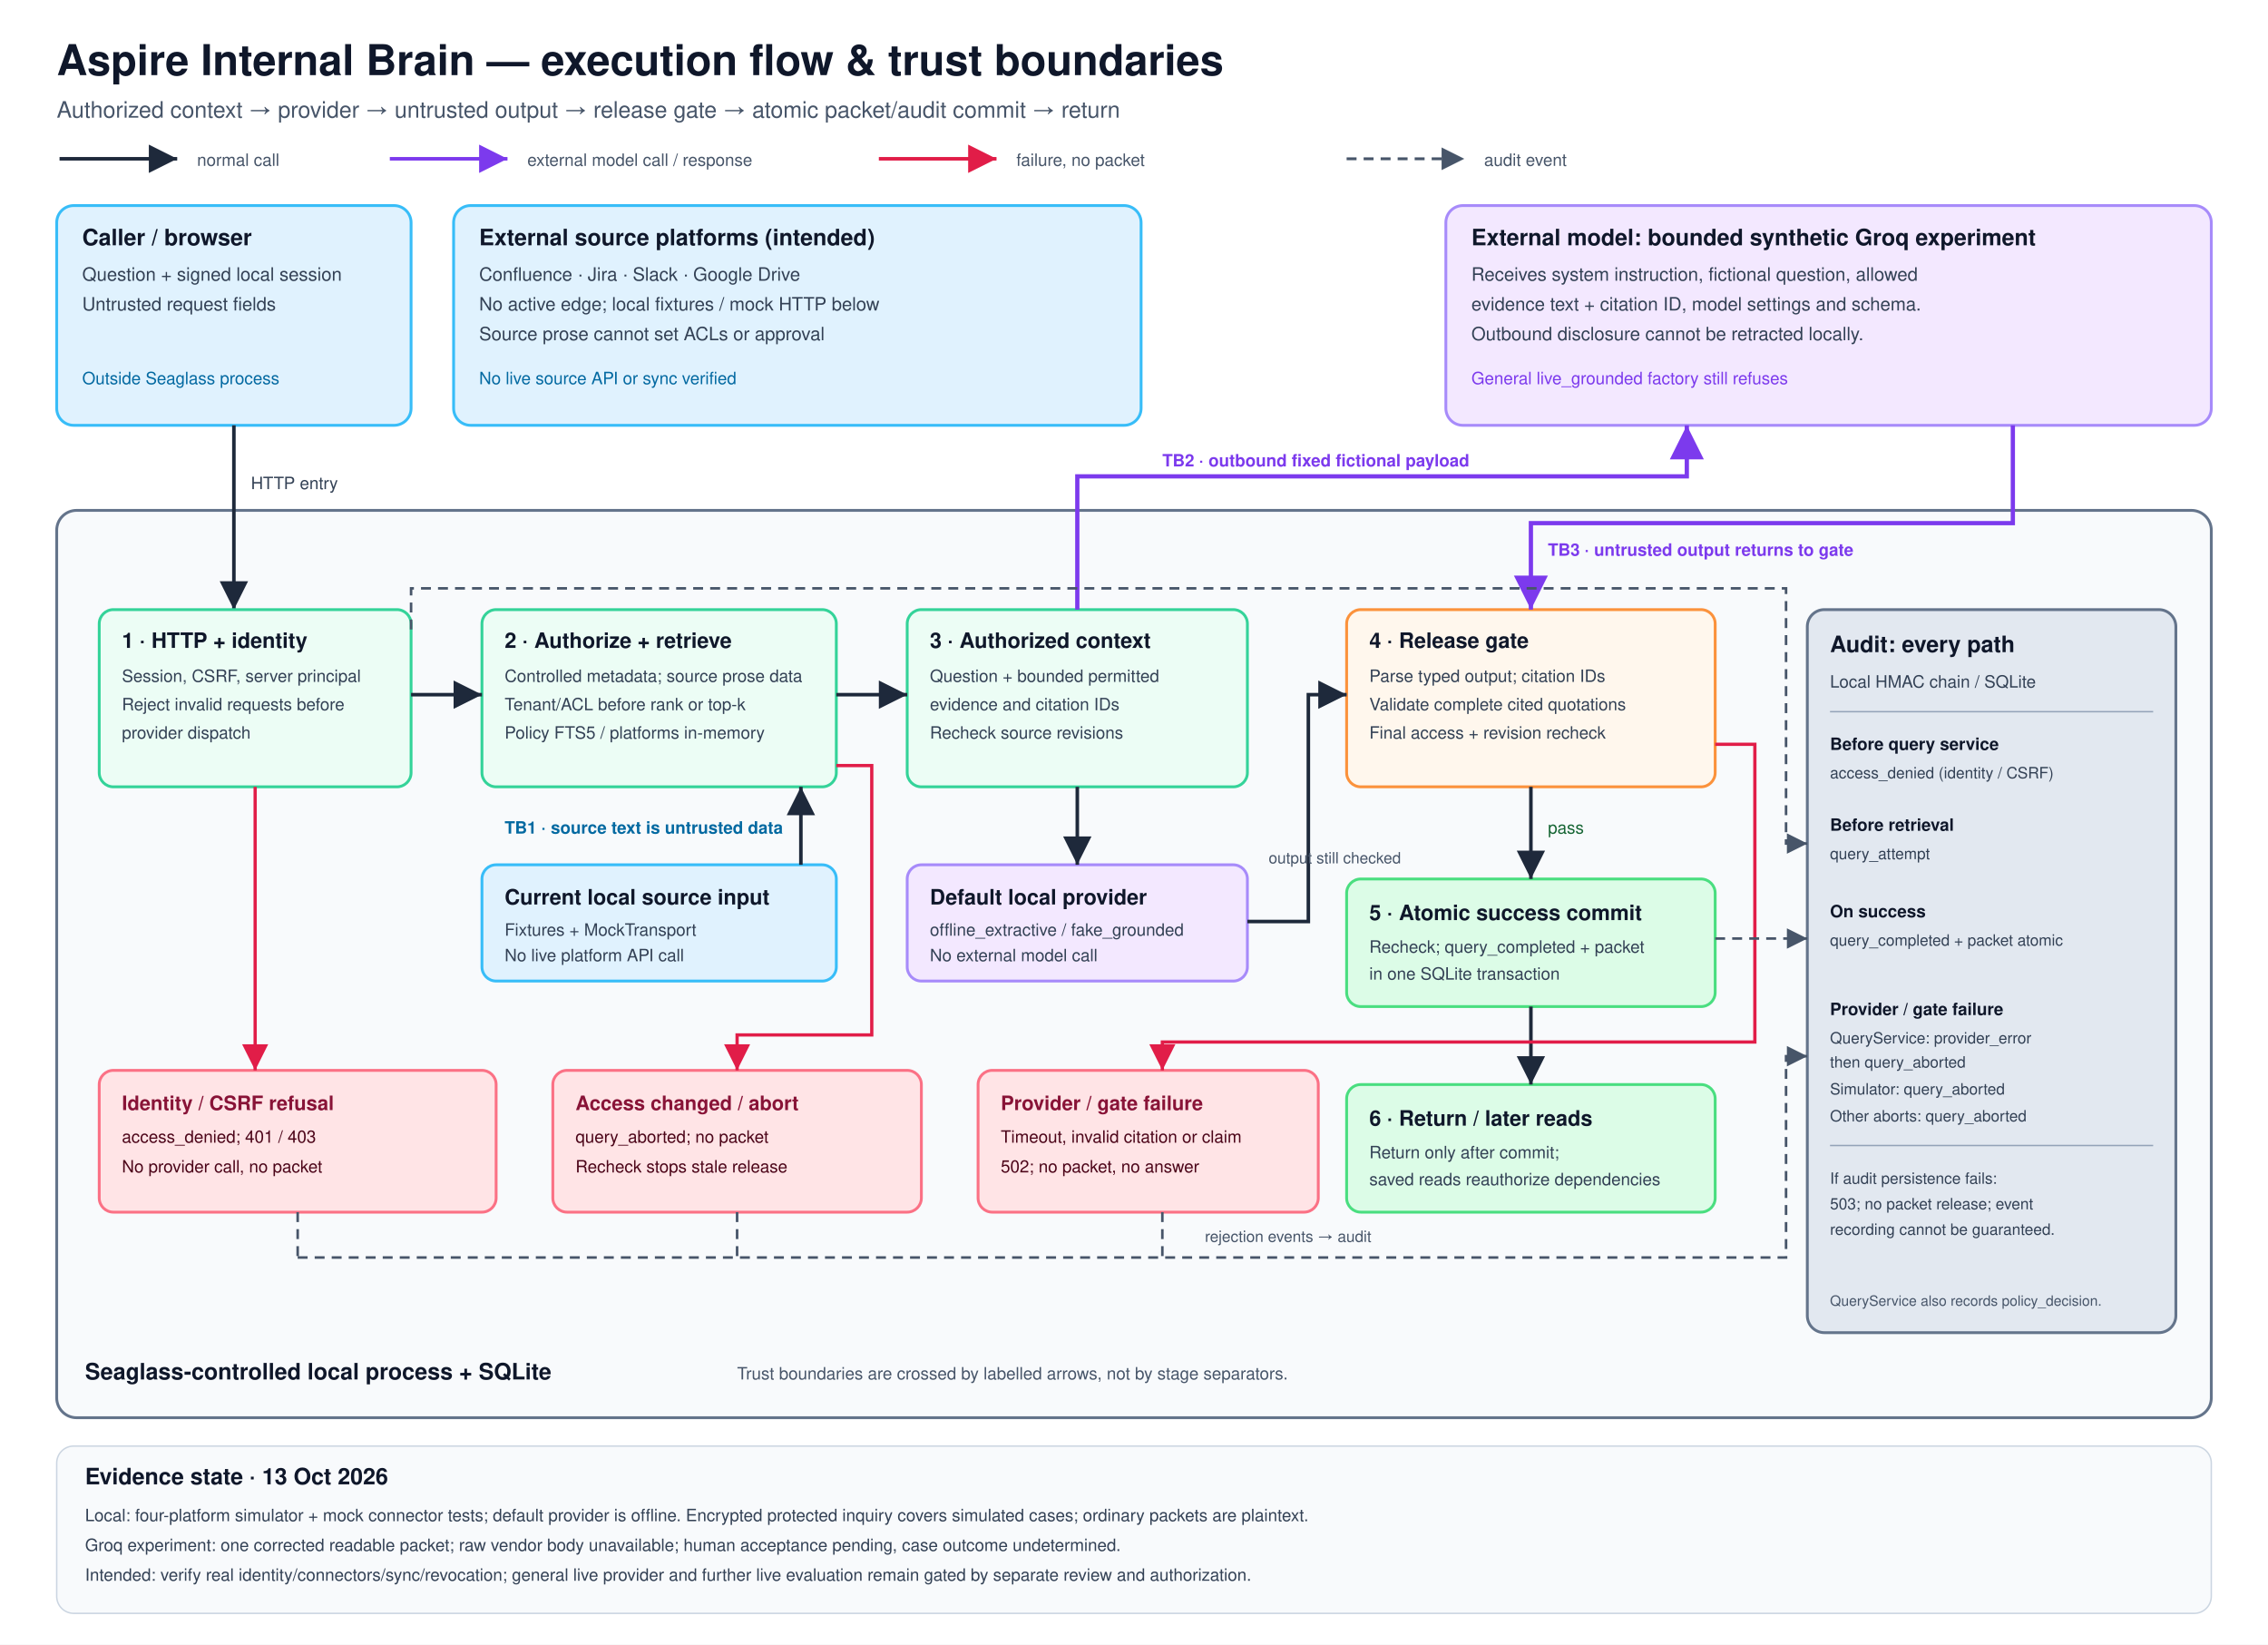
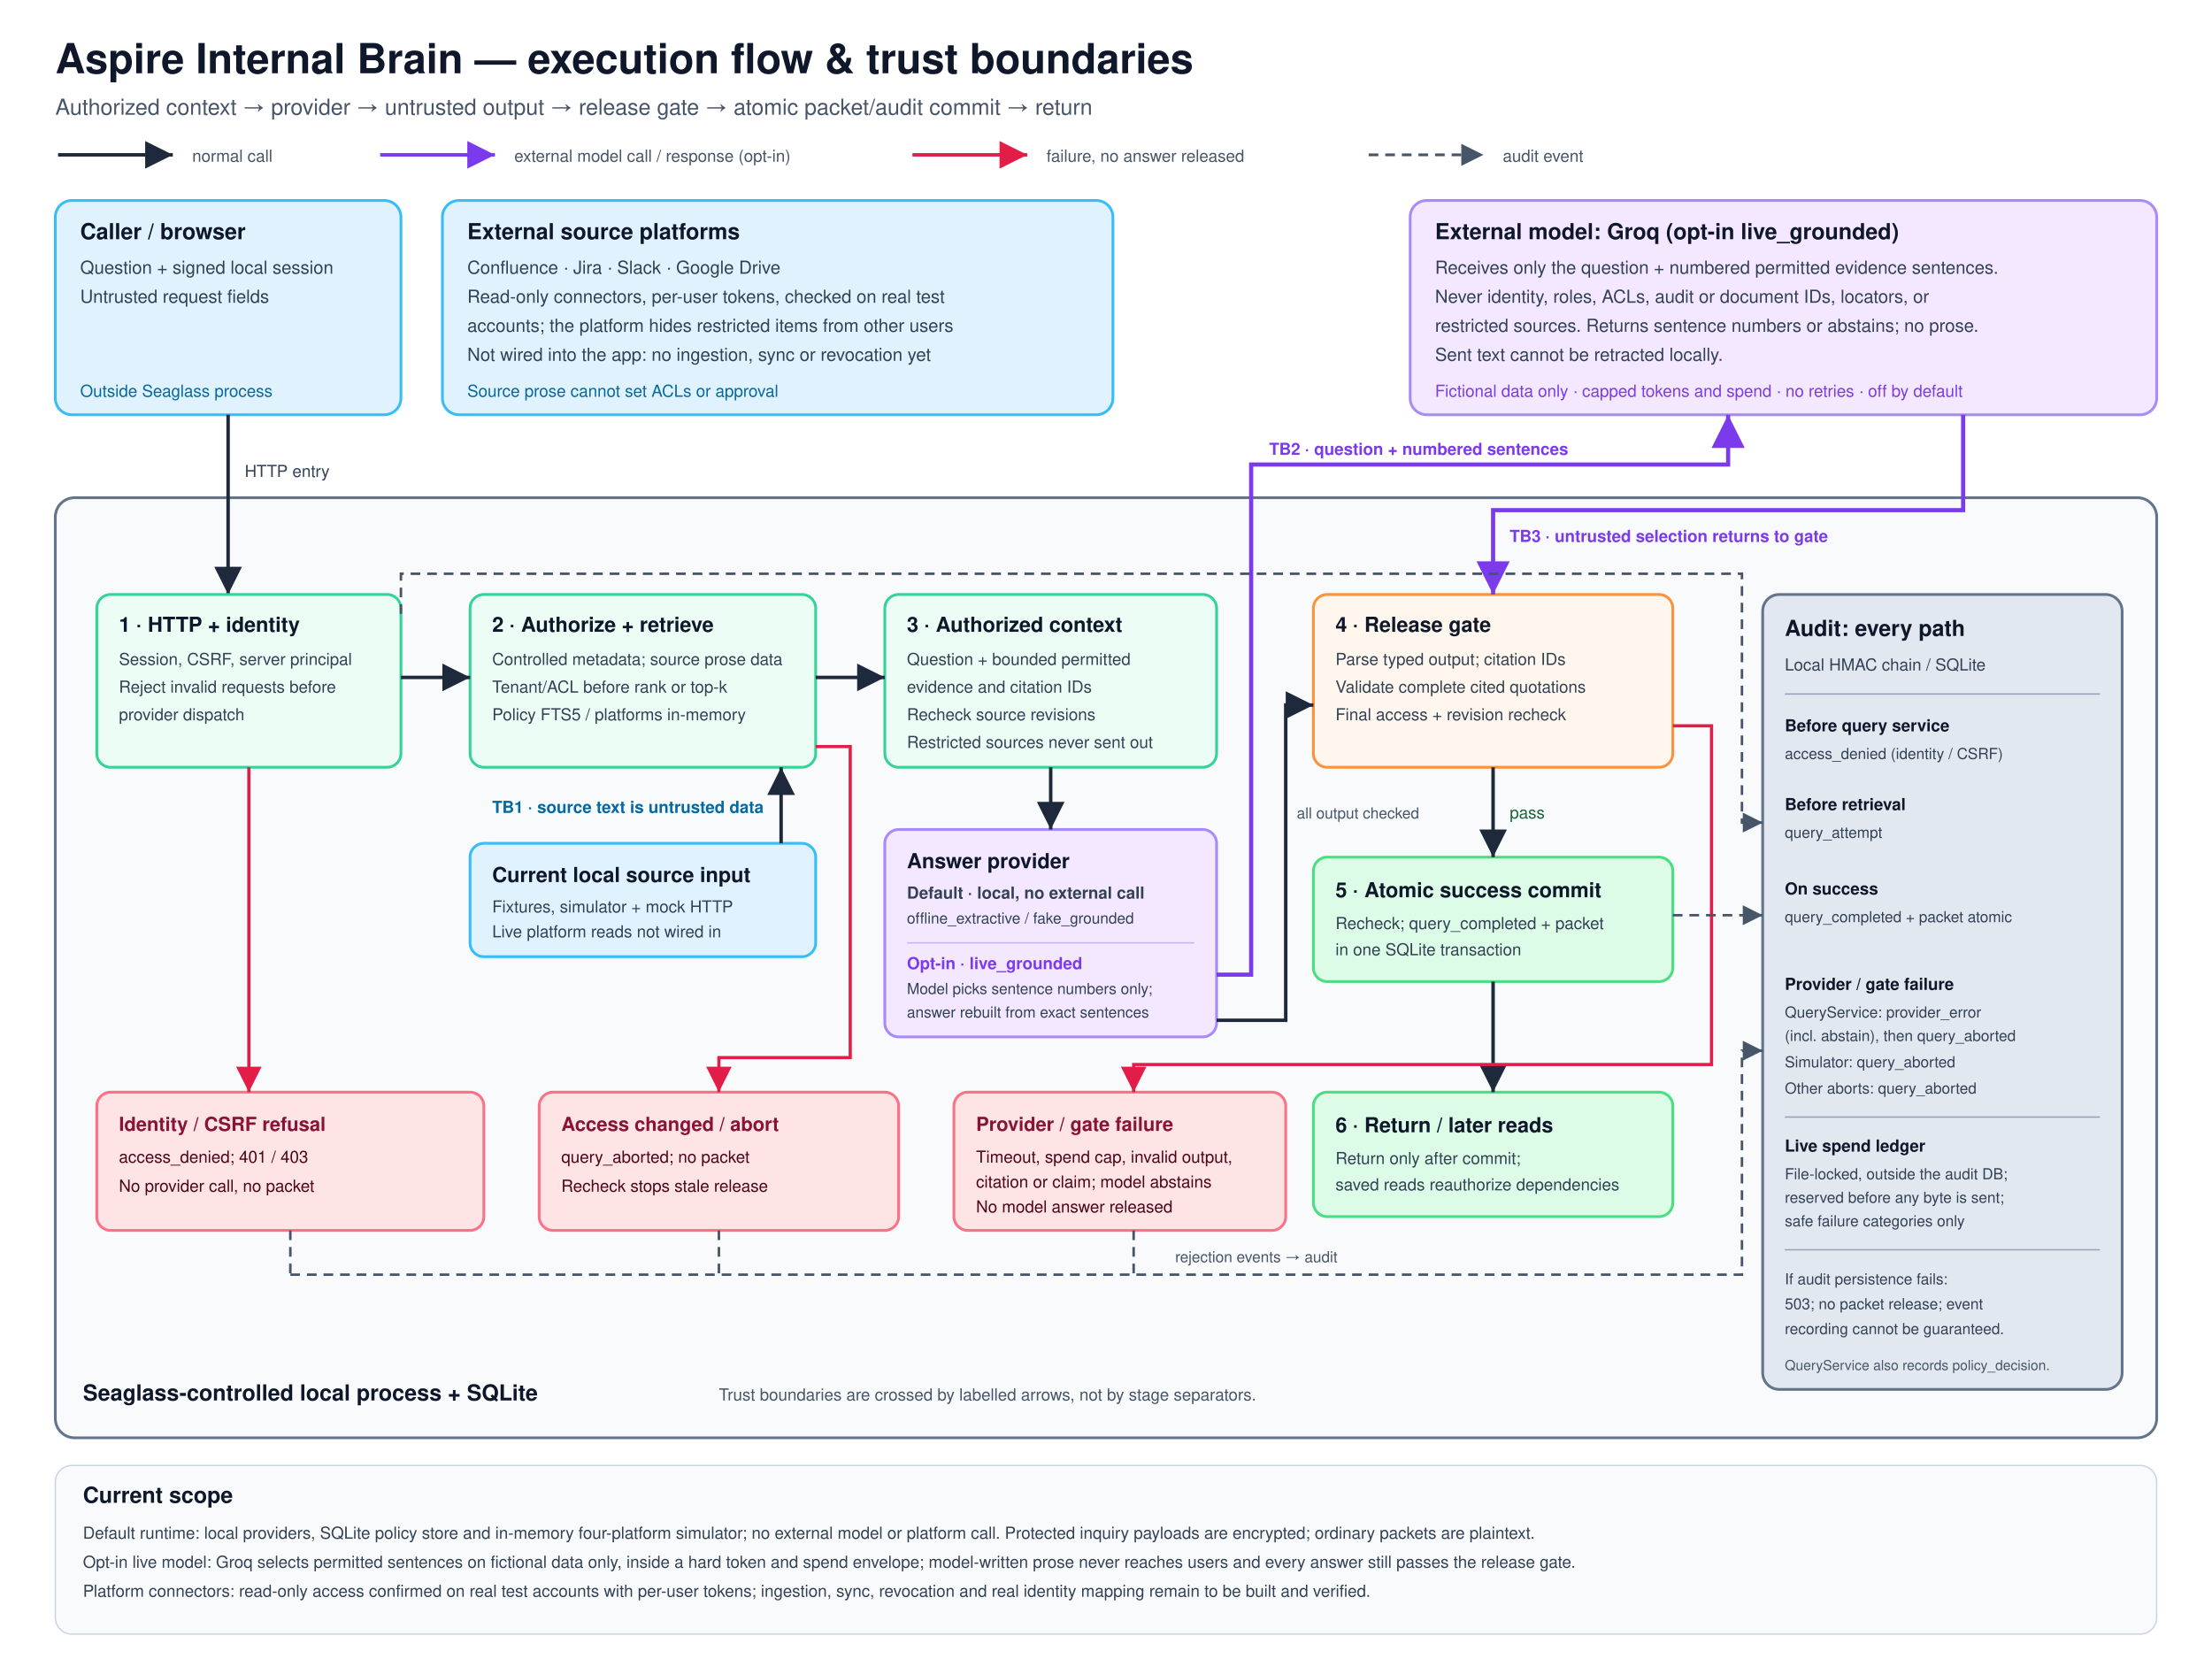
- <svg xmlns="http://www.w3.org/2000/svg" width="1600" height="1160" viewBox="0 0 1600 1160" font-family="Helvetica, Arial, sans-serif">
+ <svg xmlns="http://www.w3.org/2000/svg" width="1600" height="1200" viewBox="0 0 1600 1200" font-family="Helvetica, Arial, sans-serif">
  <defs>
    <marker id="arrow" markerWidth="10" markerHeight="10" refX="8" refY="4" orient="auto">
      <path d="M0 0 L8 4 L0 8 z" fill="#1e293b" />
    </marker>
    <marker id="purple-arrow" markerWidth="10" markerHeight="10" refX="8" refY="4" orient="auto">
      <path d="M0 0 L8 4 L0 8 z" fill="#7c3aed" />
    </marker>
    <marker id="red-arrow" markerWidth="10" markerHeight="10" refX="8" refY="4" orient="auto">
      <path d="M0 0 L8 4 L0 8 z" fill="#e11d48" />
    </marker>
    <marker id="audit-arrow" markerWidth="10" markerHeight="10" refX="8" refY="4" orient="auto">
      <path d="M0 0 L8 4 L0 8 z" fill="#475569" />
    </marker>
  </defs>
-   <rect width="1600" height="1160" fill="#ffffff" />
+   <rect width="1600" height="1200" fill="#ffffff" />
  <text x="40" y="53" font-size="30" font-weight="700" fill="#0f172a">Aspire Internal Brain — execution flow &amp; trust boundaries</text>
  <text x="40" y="83" font-size="16" fill="#475569">Authorized context → provider → untrusted output → release gate → atomic packet/audit commit → return</text>
  <line x1="42" y1="112" x2="125" y2="112" stroke="#1e293b" stroke-width="2.5" marker-end="url(#arrow)" />
  <text x="139" y="117" font-size="12" fill="#475569">normal call</text>
  <line x1="275" y1="112" x2="358" y2="112" stroke="#7c3aed" stroke-width="2.5" marker-end="url(#purple-arrow)" />
-   <text x="372" y="117" font-size="12" fill="#475569">external model call / response</text>
-   <line x1="620" y1="112" x2="703" y2="112" stroke="#e11d48" stroke-width="2.5" marker-end="url(#red-arrow)" />
-   <text x="717" y="117" font-size="12" fill="#475569">failure, no packet</text>
-   <line x1="950" y1="112" x2="1033" y2="112" stroke="#475569" stroke-width="2" stroke-dasharray="7 5" marker-end="url(#audit-arrow)" />
-   <text x="1047" y="117" font-size="12" fill="#475569">audit event</text>
+   <text x="372" y="117" font-size="12" fill="#475569">external model call / response (opt-in)</text>
+   <line x1="660" y1="112" x2="743" y2="112" stroke="#e11d48" stroke-width="2.5" marker-end="url(#red-arrow)" />
+   <text x="757" y="117" font-size="12" fill="#475569">failure, no answer released</text>
+   <line x1="990" y1="112" x2="1073" y2="112" stroke="#475569" stroke-width="2" stroke-dasharray="7 5" marker-end="url(#audit-arrow)" />
+   <text x="1087" y="117" font-size="12" fill="#475569">audit event</text>
  <rect x="40" y="145" width="250" height="155" rx="12" fill="#e0f2fe" stroke="#38bdf8" stroke-width="2" />
  <text x="58" y="173" font-size="16" font-weight="700" fill="#0f172a">Caller / browser</text>
  <text x="58" y="198" font-size="13" fill="#334155">Question + signed local session</text>
  <text x="58" y="219" font-size="13" fill="#334155">Untrusted request fields</text>
-   <text x="58" y="271" font-size="12" fill="#0369a1">Outside Seaglass process</text>
+   <text x="58" y="287" font-size="12" fill="#0369a1">Outside Seaglass process</text>
  <rect x="320" y="145" width="485" height="155" rx="12" fill="#e0f2fe" stroke="#38bdf8" stroke-width="2" />
-   <text x="338" y="173" font-size="16" font-weight="700" fill="#0f172a">External source platforms (intended)</text>
+   <text x="338" y="173" font-size="16" font-weight="700" fill="#0f172a">External source platforms</text>
  <text x="338" y="198" font-size="13" fill="#334155">Confluence · Jira · Slack · Google Drive</text>
-   <text x="338" y="219" font-size="13" fill="#334155">No active edge; local fixtures / mock HTTP below</text>
-   <text x="338" y="240" font-size="13" fill="#334155">Source prose cannot set ACLs or approval</text>
-   <text x="338" y="271" font-size="12" fill="#0369a1">No live source API or sync verified</text>
+   <text x="338" y="219" font-size="13" fill="#334155">Read-only connectors, per-user tokens, checked on real test</text>
+   <text x="338" y="240" font-size="13" fill="#334155">accounts; the platform hides restricted items from other users</text>
+   <text x="338" y="261" font-size="13" fill="#334155">Not wired into the app: no ingestion, sync or revocation yet</text>
+   <text x="338" y="287" font-size="12" fill="#0369a1">Source prose cannot set ACLs or approval</text>
  <rect x="1020" y="145" width="540" height="155" rx="12" fill="#f3e8ff" stroke="#a78bfa" stroke-width="2" />
-   <text x="1038" y="173" font-size="16" font-weight="700" fill="#0f172a">External model: bounded synthetic Groq experiment</text>
-   <text x="1038" y="198" font-size="13" fill="#334155">Receives system instruction, fictional question, allowed</text>
-   <text x="1038" y="219" font-size="13" fill="#334155">evidence text + citation ID, model settings and schema.</text>
-   <text x="1038" y="240" font-size="13" fill="#334155">Outbound disclosure cannot be retracted locally.</text>
-   <text x="1038" y="271" font-size="12" fill="#7c3aed">General live_grounded factory still refuses</text>
-   <rect x="40" y="360" width="1520" height="640" rx="14" fill="#f8fafc" stroke="#64748b" stroke-width="2" />
+   <text x="1038" y="173" font-size="16" font-weight="700" fill="#0f172a">External model: Groq (opt-in live_grounded)</text>
+   <text x="1038" y="198" font-size="13" fill="#334155">Receives only the question + numbered permitted evidence sentences.</text>
+   <text x="1038" y="219" font-size="13" fill="#334155">Never identity, roles, ACLs, audit or document IDs, locators, or</text>
+   <text x="1038" y="240" font-size="13" fill="#334155">restricted sources. Returns sentence numbers or abstains; no prose.</text>
+   <text x="1038" y="261" font-size="13" fill="#334155">Sent text cannot be retracted locally.</text>
+   <text x="1038" y="287" font-size="12" fill="#7c3aed">Fictional data only · capped tokens and spend · no retries · off by default</text>
+   <rect x="40" y="360" width="1520" height="680" rx="14" fill="#f8fafc" stroke="#64748b" stroke-width="2" />
  <path d="M165 300 V430" fill="none" stroke="#1e293b" stroke-width="2.5" marker-end="url(#arrow)" />
  <text x="177" y="345" font-size="12" fill="#334155">HTTP entry</text>
  <rect x="70" y="430" width="220" height="125" rx="10" fill="#ecfdf5" stroke="#34d399" stroke-width="2" />
  <text x="86" y="457" font-size="15" font-weight="700" fill="#0f172a">1 · HTTP + identity</text>
  <text x="86" y="481" font-size="12" fill="#334155">Session, CSRF, server principal</text>
  <text x="86" y="501" font-size="12" fill="#334155">Reject invalid requests before</text>
  <text x="86" y="521" font-size="12" fill="#334155">provider dispatch</text>
  <rect x="340" y="430" width="250" height="125" rx="10" fill="#ecfdf5" stroke="#34d399" stroke-width="2" />
  <text x="356" y="457" font-size="15" font-weight="700" fill="#0f172a">2 · Authorize + retrieve</text>
  <text x="356" y="481" font-size="12" fill="#334155">Controlled metadata; source prose data</text>
  <text x="356" y="501" font-size="12" fill="#334155">Tenant/ACL before rank or top-k</text>
  <text x="356" y="521" font-size="12" fill="#334155">Policy FTS5 / platforms in-memory</text>
  <rect x="640" y="430" width="240" height="125" rx="10" fill="#ecfdf5" stroke="#34d399" stroke-width="2" />
  <text x="656" y="457" font-size="15" font-weight="700" fill="#0f172a">3 · Authorized context</text>
  <text x="656" y="481" font-size="12" fill="#334155">Question + bounded permitted</text>
  <text x="656" y="501" font-size="12" fill="#334155">evidence and citation IDs</text>
  <text x="656" y="521" font-size="12" fill="#334155">Recheck source revisions</text>
+   <text x="656" y="541" font-size="12" fill="#334155">Restricted sources never sent out</text>
  <rect x="950" y="430" width="260" height="125" rx="10" fill="#fff7ed" stroke="#fb923c" stroke-width="2" />
  <text x="966" y="457" font-size="15" font-weight="700" fill="#0f172a">4 · Release gate</text>
  <text x="966" y="481" font-size="12" fill="#334155">Parse typed output; citation IDs</text>
  <text x="966" y="501" font-size="12" fill="#334155">Validate complete cited quotations</text>
  <text x="966" y="521" font-size="12" fill="#334155">Final access + revision recheck</text>
  <path d="M290 490 H340" fill="none" stroke="#1e293b" stroke-width="2.5" marker-end="url(#arrow)" />
  <path d="M590 490 H640" fill="none" stroke="#1e293b" stroke-width="2.5" marker-end="url(#arrow)" />
  <rect x="340" y="610" width="250" height="82" rx="10" fill="#e0f2fe" stroke="#38bdf8" stroke-width="2" />
  <text x="356" y="638" font-size="15" font-weight="700" fill="#0f172a">Current local source input</text>
-   <text x="356" y="660" font-size="12" fill="#334155">Fixtures + MockTransport</text>
-   <text x="356" y="678" font-size="12" fill="#334155">No live platform API call</text>
+   <text x="356" y="660" font-size="12" fill="#334155">Fixtures, simulator + mock HTTP</text>
+   <text x="356" y="678" font-size="12" fill="#334155">Live platform reads not wired in</text>
  <path d="M565 610 V555" fill="none" stroke="#1e293b" stroke-width="2.5" marker-end="url(#arrow)" />
  <text x="356" y="588" font-size="12" font-weight="700" fill="#0369a1">TB1 · source text is untrusted data</text>
-   <path d="M760 430 V336 H1190 V300" fill="none" stroke="#7c3aed" stroke-width="3" marker-end="url(#purple-arrow)" />
-   <text x="820" y="329" font-size="12" font-weight="700" fill="#7c3aed">TB2 · outbound fixed fictional payload</text>
+   <rect x="640" y="600" width="240" height="150" rx="10" fill="#f3e8ff" stroke="#a78bfa" stroke-width="2" />
+   <text x="656" y="628" font-size="15" font-weight="700" fill="#0f172a">Answer provider</text>
+   <text x="656" y="650" font-size="12" font-weight="700" fill="#334155">Default · local, no external call</text>
+   <text x="656" y="668" font-size="11" fill="#334155">offline_extractive / fake_grounded</text>
+   <line x1="656" y1="682" x2="864" y2="682" stroke="#c4b5fd" />
+   <text x="656" y="701" font-size="12" font-weight="700" fill="#7c3aed">Opt-in · live_grounded</text>
+   <text x="656" y="719" font-size="11" fill="#334155">Model picks sentence numbers only;</text>
+   <text x="656" y="736" font-size="11" fill="#334155">answer rebuilt from exact sentences</text>
+   <path d="M760 555 V600" fill="none" stroke="#1e293b" stroke-width="2.5" marker-end="url(#arrow)" />
+   <path d="M880 738 H930 V510 H950" fill="none" stroke="#1e293b" stroke-width="2.5" marker-end="url(#arrow)" />
+   <text x="938" y="592" font-size="11" fill="#475569">all output checked</text>
+   <path d="M880 705 H905 V336 H1250 V300" fill="none" stroke="#7c3aed" stroke-width="3" marker-end="url(#purple-arrow)" />
+   <text x="918" y="329" font-size="12" font-weight="700" fill="#7c3aed">TB2 · question + numbered sentences</text>
  <path d="M1420 300 V369 H1080 V430" fill="none" stroke="#7c3aed" stroke-width="3" marker-end="url(#purple-arrow)" />
-   <text x="1092" y="392" font-size="12" font-weight="700" fill="#7c3aed">TB3 · untrusted output returns to gate</text>
-   <rect x="640" y="610" width="240" height="82" rx="10" fill="#f3e8ff" stroke="#a78bfa" stroke-width="2" />
-   <text x="656" y="638" font-size="15" font-weight="700" fill="#0f172a">Default local provider</text>
-   <text x="656" y="660" font-size="12" fill="#334155">offline_extractive / fake_grounded</text>
-   <text x="656" y="678" font-size="12" fill="#334155">No external model call</text>
-   <path d="M760 555 V610" fill="none" stroke="#1e293b" stroke-width="2.5" marker-end="url(#arrow)" />
-   <path d="M880 650 H923 V490 H950" fill="none" stroke="#1e293b" stroke-width="2.5" marker-end="url(#arrow)" />
-   <text x="895" y="609" font-size="11" fill="#475569">output still checked</text>
+   <text x="1092" y="392" font-size="12" font-weight="700" fill="#7c3aed">TB3 · untrusted selection returns to gate</text>
  <rect x="950" y="620" width="260" height="90" rx="10" fill="#dcfce7" stroke="#4ade80" stroke-width="2" />
  <text x="966" y="649" font-size="15" font-weight="700" fill="#0f172a">5 · Atomic success commit</text>
  <text x="966" y="672" font-size="12" fill="#334155">Recheck; query_completed + packet</text>
  <text x="966" y="691" font-size="12" fill="#334155">in one SQLite transaction</text>
  <path d="M1080 555 V620" fill="none" stroke="#1e293b" stroke-width="2.5" marker-end="url(#arrow)" />
-   <text x="1092" y="588" font-size="12" fill="#166534">pass</text>
-   <rect x="950" y="765" width="260" height="90" rx="10" fill="#dcfce7" stroke="#4ade80" stroke-width="2" />
-   <text x="966" y="794" font-size="15" font-weight="700" fill="#0f172a">6 · Return / later reads</text>
-   <text x="966" y="817" font-size="12" fill="#334155">Return only after commit;</text>
-   <text x="966" y="836" font-size="12" fill="#334155">saved reads reauthorize dependencies</text>
-   <path d="M1080 710 V765" fill="none" stroke="#1e293b" stroke-width="2.5" marker-end="url(#arrow)" />
-   <rect x="70" y="755" width="280" height="100" rx="10" fill="#ffe4e6" stroke="#fb7185" stroke-width="2" />
-   <text x="86" y="783" font-size="14" font-weight="700" fill="#881337">Identity / CSRF refusal</text>
-   <text x="86" y="806" font-size="12" fill="#4c0519">access_denied; 401 / 403</text>
-   <text x="86" y="827" font-size="12" fill="#4c0519">No provider call, no packet</text>
-   <path d="M180 555 V755" fill="none" stroke="#e11d48" stroke-width="2.3" marker-end="url(#red-arrow)" />
-   <rect x="390" y="755" width="260" height="100" rx="10" fill="#ffe4e6" stroke="#fb7185" stroke-width="2" />
-   <text x="406" y="783" font-size="14" font-weight="700" fill="#881337">Access changed / abort</text>
-   <text x="406" y="806" font-size="12" fill="#4c0519">query_aborted; no packet</text>
-   <text x="406" y="827" font-size="12" fill="#4c0519">Recheck stops stale release</text>
-   <path d="M590 540 H615 V730 H520 V755" fill="none" stroke="#e11d48" stroke-width="2.3" marker-end="url(#red-arrow)" />
-   <rect x="690" y="755" width="240" height="100" rx="10" fill="#ffe4e6" stroke="#fb7185" stroke-width="2" />
-   <text x="706" y="783" font-size="14" font-weight="700" fill="#881337">Provider / gate failure</text>
-   <text x="706" y="806" font-size="12" fill="#4c0519">Timeout, invalid citation or claim</text>
-   <text x="706" y="827" font-size="12" fill="#4c0519">502; no packet, no answer</text>
-   <path d="M1210 525 H1238 V735 H820 V755" fill="none" stroke="#e11d48" stroke-width="2.3" marker-end="url(#red-arrow)" />
-   <rect x="1275" y="430" width="260" height="510" rx="12" fill="#e2e8f0" stroke="#64748b" stroke-width="2" />
+   <text x="1092" y="592" font-size="12" fill="#166534">pass</text>
+   <rect x="950" y="790" width="260" height="90" rx="10" fill="#dcfce7" stroke="#4ade80" stroke-width="2" />
+   <text x="966" y="819" font-size="15" font-weight="700" fill="#0f172a">6 · Return / later reads</text>
+   <text x="966" y="842" font-size="12" fill="#334155">Return only after commit;</text>
+   <text x="966" y="861" font-size="12" fill="#334155">saved reads reauthorize dependencies</text>
+   <path d="M1080 710 V790" fill="none" stroke="#1e293b" stroke-width="2.5" marker-end="url(#arrow)" />
+   <rect x="70" y="790" width="280" height="100" rx="10" fill="#ffe4e6" stroke="#fb7185" stroke-width="2" />
+   <text x="86" y="818" font-size="14" font-weight="700" fill="#881337">Identity / CSRF refusal</text>
+   <text x="86" y="841" font-size="12" fill="#4c0519">access_denied; 401 / 403</text>
+   <text x="86" y="862" font-size="12" fill="#4c0519">No provider call, no packet</text>
+   <path d="M180 555 V790" fill="none" stroke="#e11d48" stroke-width="2.3" marker-end="url(#red-arrow)" />
+   <rect x="390" y="790" width="260" height="100" rx="10" fill="#ffe4e6" stroke="#fb7185" stroke-width="2" />
+   <text x="406" y="818" font-size="14" font-weight="700" fill="#881337">Access changed / abort</text>
+   <text x="406" y="841" font-size="12" fill="#4c0519">query_aborted; no packet</text>
+   <text x="406" y="862" font-size="12" fill="#4c0519">Recheck stops stale release</text>
+   <path d="M590 540 H615 V765 H520 V790" fill="none" stroke="#e11d48" stroke-width="2.3" marker-end="url(#red-arrow)" />
+   <rect x="690" y="790" width="240" height="100" rx="10" fill="#ffe4e6" stroke="#fb7185" stroke-width="2" />
+   <text x="706" y="818" font-size="14" font-weight="700" fill="#881337">Provider / gate failure</text>
+   <text x="706" y="841" font-size="12" fill="#4c0519">Timeout, spend cap, invalid output,</text>
+   <text x="706" y="859" font-size="12" fill="#4c0519">citation or claim; model abstains</text>
+   <text x="706" y="877" font-size="12" fill="#4c0519">No model answer released</text>
+   <path d="M1210 525 H1238 V770 H820 V790" fill="none" stroke="#e11d48" stroke-width="2.3" marker-end="url(#red-arrow)" />
+   <rect x="1275" y="430" width="260" height="575" rx="12" fill="#e2e8f0" stroke="#64748b" stroke-width="2" />
  <text x="1291" y="460" font-size="16" font-weight="700" fill="#0f172a">Audit: every path</text>
  <text x="1291" y="485" font-size="12" fill="#334155">Local HMAC chain / SQLite</text>
  <line x1="1291" y1="502" x2="1519" y2="502" stroke="#94a3b8" />
  <text x="1291" y="529" font-size="12" font-weight="700" fill="#0f172a">Before query service</text>
  <text x="1291" y="549" font-size="11" fill="#334155">access_denied (identity / CSRF)</text>
  <text x="1291" y="586" font-size="12" font-weight="700" fill="#0f172a">Before retrieval</text>
  <text x="1291" y="606" font-size="11" fill="#334155">query_attempt</text>
  <text x="1291" y="647" font-size="12" font-weight="700" fill="#0f172a">On success</text>
  <text x="1291" y="667" font-size="11" fill="#334155">query_completed + packet atomic</text>
  <text x="1291" y="716" font-size="12" font-weight="700" fill="#0f172a">Provider / gate failure</text>
  <text x="1291" y="736" font-size="11" fill="#334155">QueryService: provider_error</text>
-   <text x="1291" y="753" font-size="11" fill="#334155">then query_aborted</text>
+   <text x="1291" y="753" font-size="11" fill="#334155">(incl. abstain), then query_aborted</text>
  <text x="1291" y="772" font-size="11" fill="#334155">Simulator: query_aborted</text>
  <text x="1291" y="791" font-size="11" fill="#334155">Other aborts: query_aborted</text>
  <line x1="1291" y1="808" x2="1519" y2="808" stroke="#94a3b8" />
-   <text x="1291" y="835" font-size="11" fill="#334155">If audit persistence fails:</text>
-   <text x="1291" y="853" font-size="11" fill="#334155">503; no packet release; event</text>
-   <text x="1291" y="871" font-size="11" fill="#334155">recording cannot be guaranteed.</text>
-   <text x="1291" y="921" font-size="10" fill="#475569">QueryService also records policy_decision.</text>
+   <text x="1291" y="833" font-size="12" font-weight="700" fill="#0f172a">Live spend ledger</text>
+   <text x="1291" y="853" font-size="11" fill="#334155">File-locked, outside the audit DB;</text>
+   <text x="1291" y="870" font-size="11" fill="#334155">reserved before any byte is sent;</text>
+   <text x="1291" y="887" font-size="11" fill="#334155">safe failure categories only</text>
+   <line x1="1291" y1="904" x2="1519" y2="904" stroke="#94a3b8" />
+   <text x="1291" y="929" font-size="11" fill="#334155">If audit persistence fails:</text>
+   <text x="1291" y="947" font-size="11" fill="#334155">503; no packet release; event</text>
+   <text x="1291" y="965" font-size="11" fill="#334155">recording cannot be guaranteed.</text>
+   <text x="1291" y="991" font-size="10" fill="#475569">QueryService also records policy_decision.</text>
  <path d="M290 444 V415 H1260 V595 H1275" fill="none" stroke="#475569" stroke-width="1.8" stroke-dasharray="7 5" marker-end="url(#audit-arrow)" />
  <path d="M1210 662 H1275" fill="none" stroke="#475569" stroke-width="1.8" stroke-dasharray="7 5" marker-end="url(#audit-arrow)" />
-   <path d="M210 855 V887 M520 855 V887 M820 855 V887 M210 887 H1260 V745 H1275" fill="none" stroke="#475569" stroke-width="1.8" stroke-dasharray="7 5" marker-end="url(#audit-arrow)" />
-   <text x="850" y="876" font-size="11" fill="#475569">rejection events → audit</text>
-   <text x="60" y="973" font-size="16" font-weight="700" fill="#0f172a">Seaglass-controlled local process + SQLite</text>
-   <text x="520" y="973" font-size="12" fill="#475569">Trust boundaries are crossed by labelled arrows, not by stage separators.</text>
-   <rect x="40" y="1020" width="1520" height="118" rx="12" fill="#f8fafc" stroke="#cbd5e1" />
-   <text x="60" y="1047" font-size="16" font-weight="700" fill="#0f172a">Evidence state · 13 Oct 2026</text>
-   <text x="60" y="1073" font-size="12" fill="#334155">Local: four-platform simulator + mock connector tests; default provider is offline. Encrypted protected inquiry covers simulated cases; ordinary packets are plaintext.</text>
-   <text x="60" y="1094" font-size="12" fill="#334155">Groq experiment: one corrected readable packet; raw vendor body unavailable; human acceptance pending, case outcome undetermined.</text>
-   <text x="60" y="1115" font-size="12" fill="#334155">Intended: verify real identity/connectors/sync/revocation; general live provider and further live evaluation remain gated by separate review and authorization.</text>
+   <path d="M210 890 V922 M520 890 V922 M820 890 V922 M210 922 H1260 V760 H1275" fill="none" stroke="#475569" stroke-width="1.8" stroke-dasharray="7 5" marker-end="url(#audit-arrow)" />
+   <text x="850" y="913" font-size="11" fill="#475569">rejection events → audit</text>
+   <text x="60" y="1013" font-size="16" font-weight="700" fill="#0f172a">Seaglass-controlled local process + SQLite</text>
+   <text x="520" y="1013" font-size="12" fill="#475569">Trust boundaries are crossed by labelled arrows, not by stage separators.</text>
+   <rect x="40" y="1060" width="1520" height="122" rx="12" fill="#f8fafc" stroke="#cbd5e1" />
+   <text x="60" y="1087" font-size="16" font-weight="700" fill="#0f172a">Current scope</text>
+   <text x="60" y="1113" font-size="12" fill="#334155">Default runtime: local providers, SQLite policy store and in-memory four-platform simulator; no external model or platform call. Protected inquiry payloads are encrypted; ordinary packets are plaintext.</text>
+   <text x="60" y="1134" font-size="12" fill="#334155">Opt-in live model: Groq selects permitted sentences on fictional data only, inside a hard token and spend envelope; model-written prose never reaches users and every answer still passes the release gate.</text>
+   <text x="60" y="1155" font-size="12" fill="#334155">Platform connectors: read-only access confirmed on real test accounts with per-user tokens; ingestion, sync, revocation and real identity mapping remain to be built and verified.</text>
</svg>
